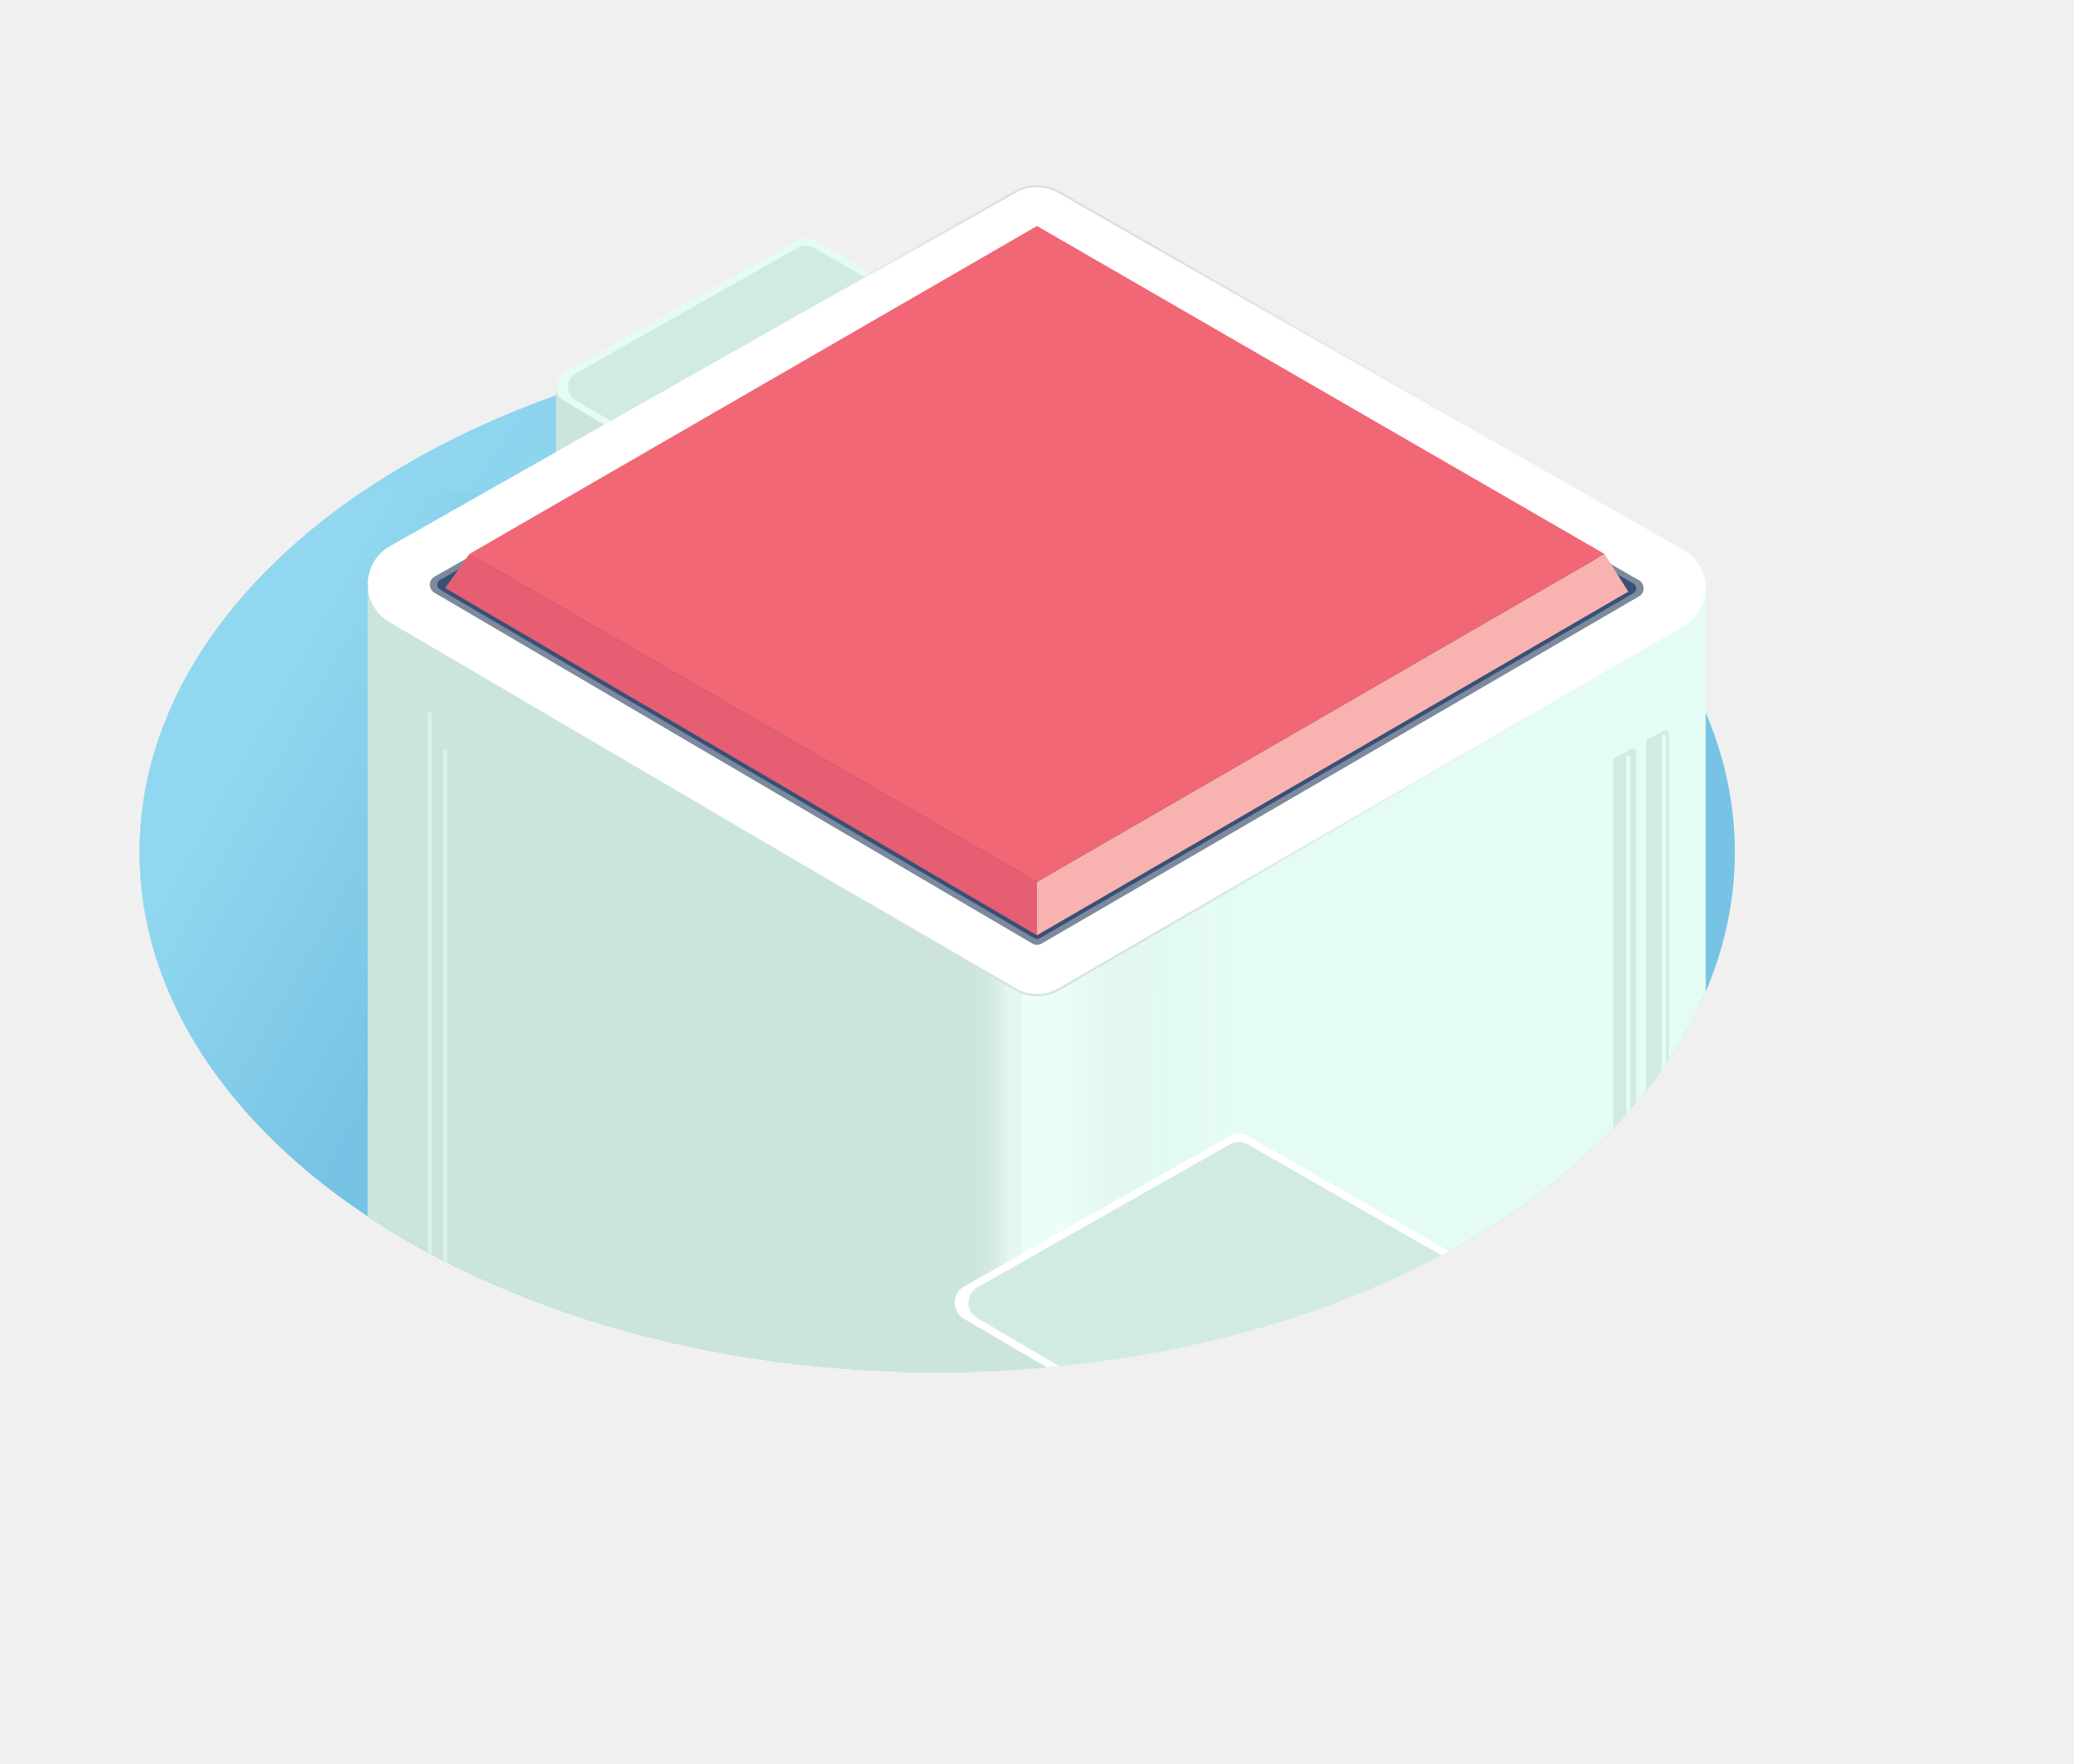
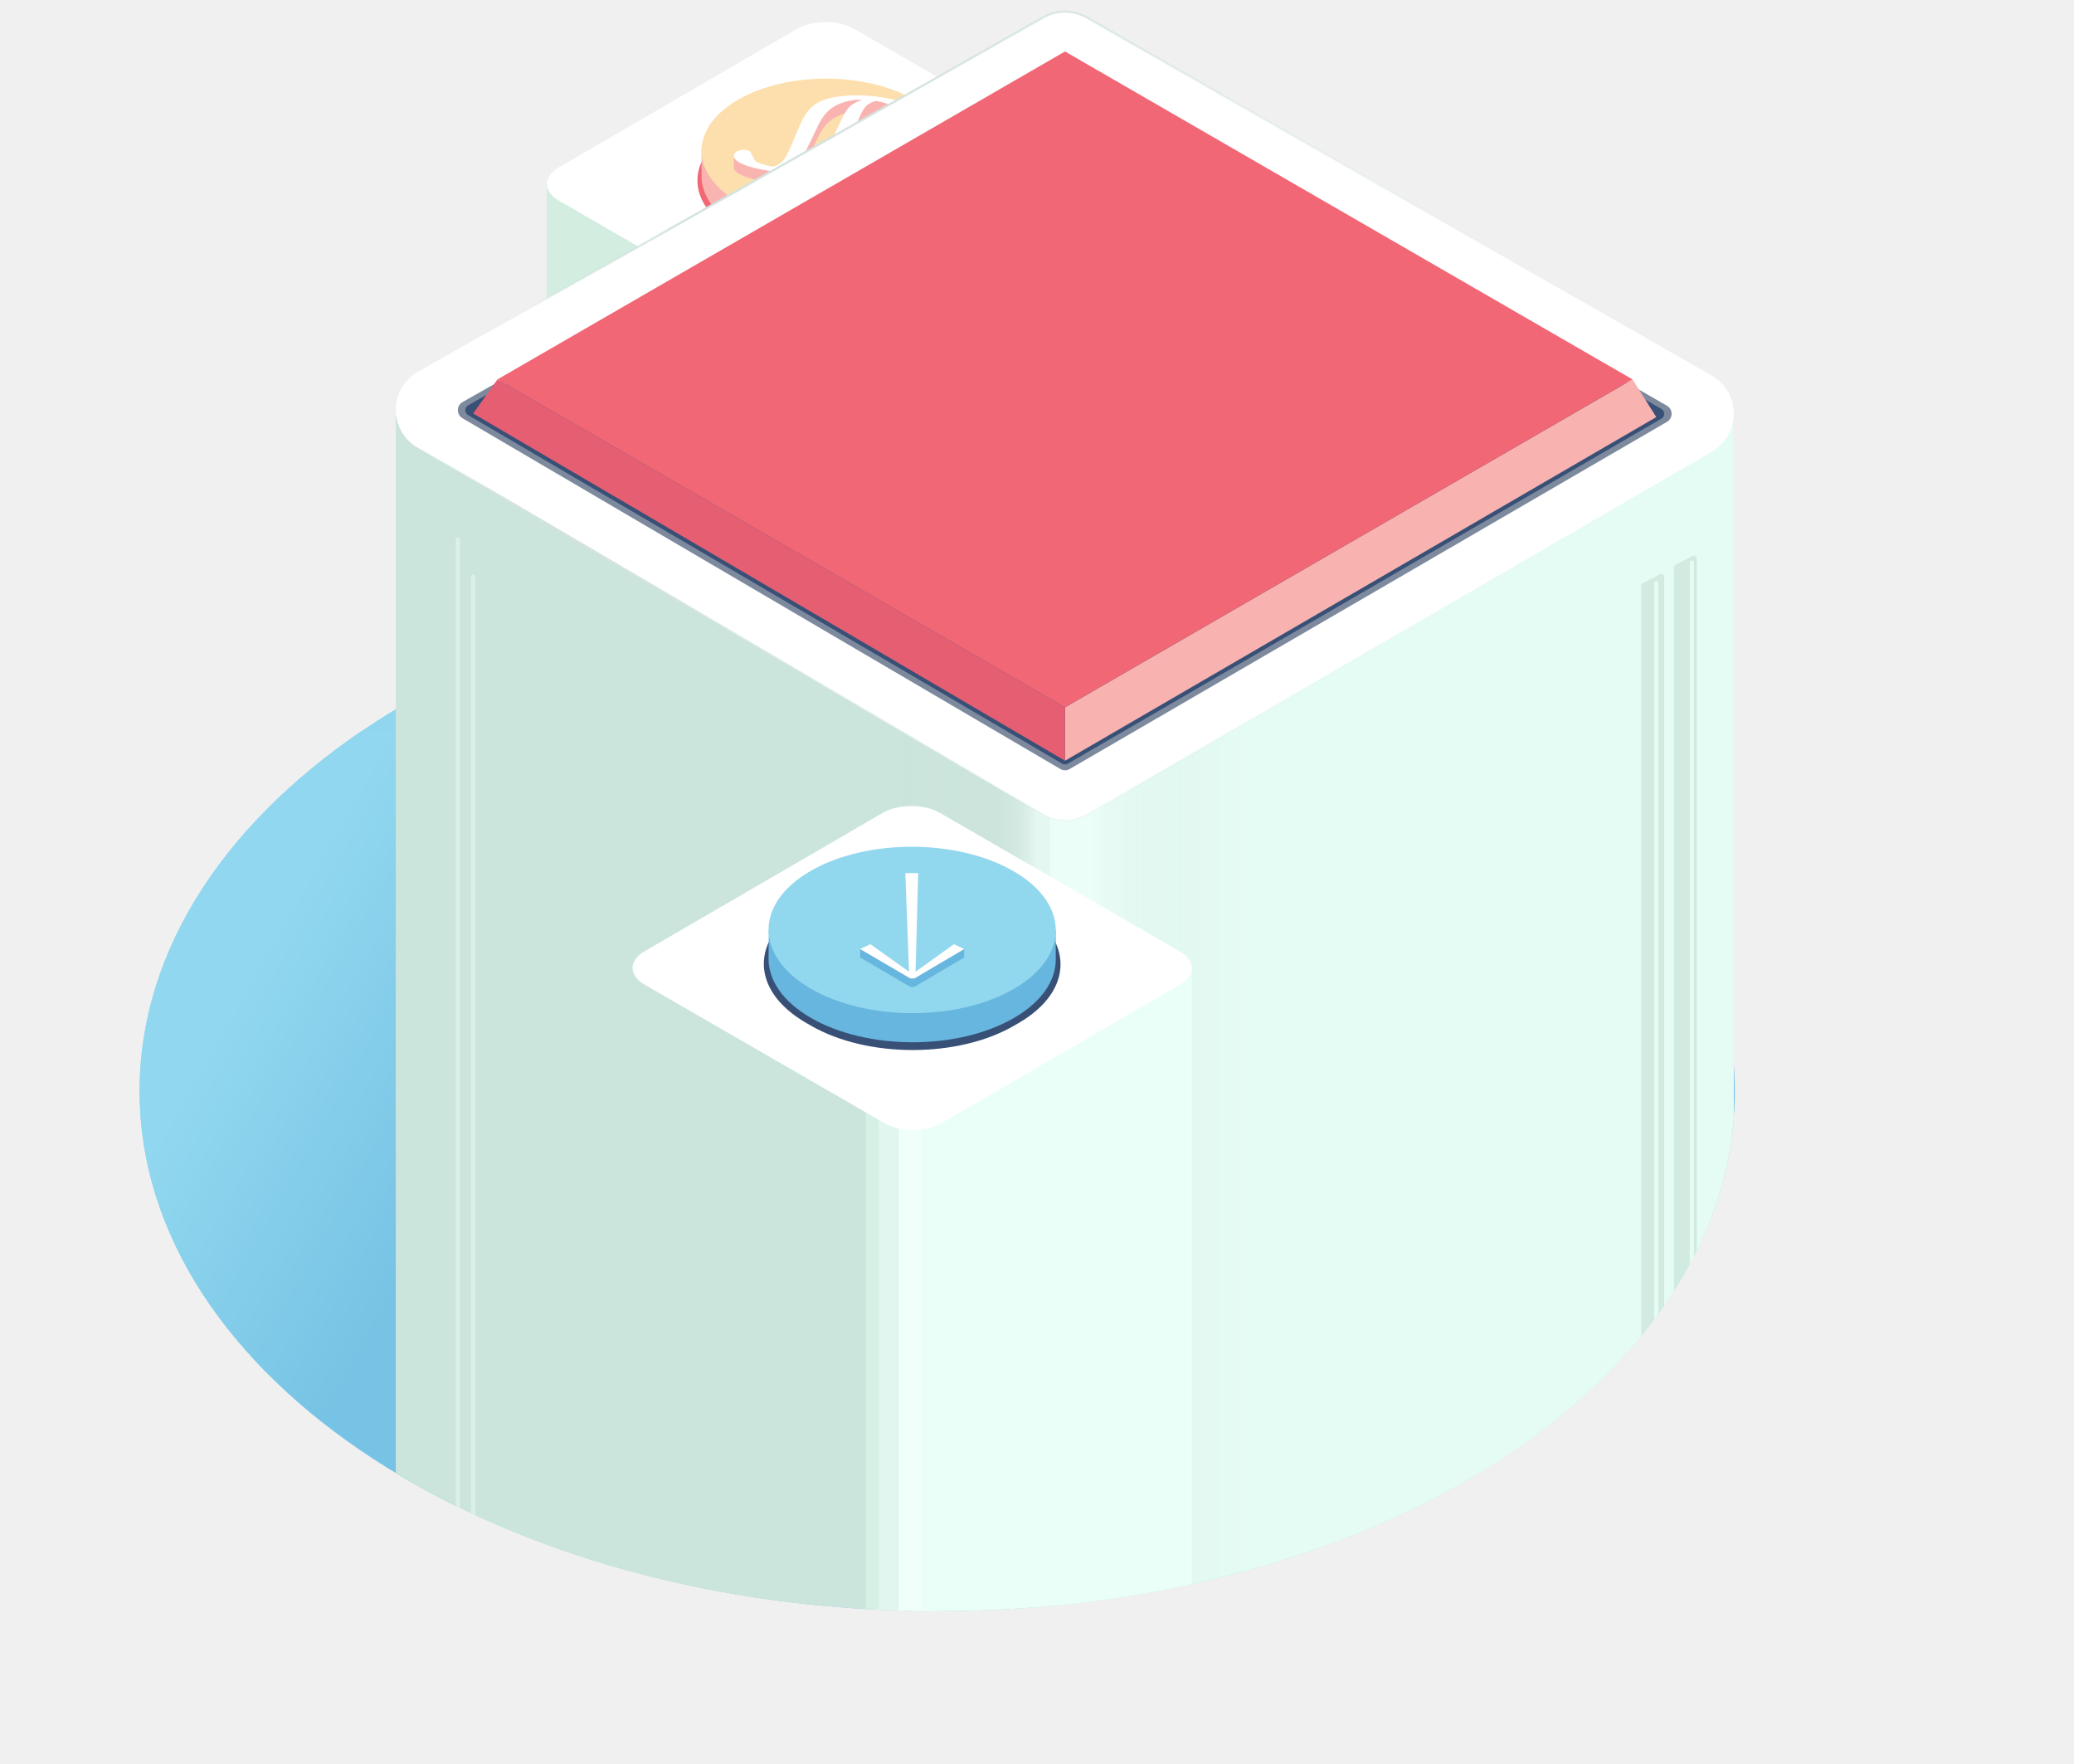
<svg xmlns="http://www.w3.org/2000/svg" id="Layer_2" viewBox="0 0 1920 1632.53">
  <defs>
    <clipPath id="clippath">
-       <path d="M1606,788.81c0,265.84-330.58,481.34-738.38,481.34S129.25,1054.65,129.25,788.81V143.56H1606V788.81Z" style="fill:none;" />
+       <path d="M1606,1009.89c0,267.09-330.58,481.34-738.38,481.34S129.25,1275.72,129.25,1009.89V0H1606V1009.89Z" style="fill:none;" />
    </clipPath>
-     <linearGradient id="linear-gradient" x1="296.14" y1="422.69" x2="1539.61" y2="1219.31" gradientUnits="userSpaceOnUse">
+     <linearGradient id="linear-gradient" x1="296.14" y1="643.77" x2="1539.61" y2="1440.39" gradientUnits="userSpaceOnUse">
      <stop offset="0" stop-color="#91d7ef" />
      <stop offset=".72" stop-color="#77c3e5" />
    </linearGradient>
    <clipPath id="clippath-1">
-       <ellipse cx="867.63" cy="788.81" rx="738.38" ry="481.34" style="fill:none;" />
+       <ellipse cx="867.63" cy="1009.89" rx="738.38" ry="481.34" style="fill:none;" />
    </clipPath>
-     <linearGradient id="linear-gradient-2" x1="68.88" y1="594.44" x2="659.83" y2="929.13" gradientUnits="userSpaceOnUse">
+     <linearGradient id="linear-gradient-2" x1="68.88" y1="815.52" x2="659.83" y2="1150.21" gradientUnits="userSpaceOnUse">
      <stop offset=".27" stop-color="#91d7ef" />
      <stop offset=".66" stop-color="#77c3e5" />
    </linearGradient>
-     <linearGradient id="linear-gradient-3" x1="745.71" y1="1207.11" x2="1146.74" y2="1207.11" gradientUnits="userSpaceOnUse">
+     <linearGradient id="linear-gradient-3" x1="771.63" y1="1125.38" x2="1172.66" y2="1125.38" gradientUnits="userSpaceOnUse">
      <stop offset="0" stop-color="#cce5dc" stop-opacity="0" />
      <stop offset=".32" stop-color="#c4dbd2" stop-opacity=".02" />
      <stop offset=".33" stop-color="#c5dcd3" stop-opacity=".05" />
      <stop offset=".35" stop-color="#c9dfd6" stop-opacity=".14" />
      <stop offset=".38" stop-color="#cfe4dc" stop-opacity=".28" />
      <stop offset=".41" stop-color="#d8ebe4" stop-opacity=".47" />
      <stop offset=".44" stop-color="#e3f4ee" stop-opacity=".72" />
      <stop offset=".47" stop-color="#f0fffa" />
      <stop offset=".59" stop-color="#f0fffa" />
      <stop offset=".62" stop-color="#ebfcf6" stop-opacity=".89" />
      <stop offset=".68" stop-color="#e3f6ef" stop-opacity=".66" />
      <stop offset=".74" stop-color="#dcf0e9" stop-opacity=".46" />
      <stop offset=".8" stop-color="#d6ece4" stop-opacity=".29" />
      <stop offset=".85" stop-color="#d1e9e0" stop-opacity=".16" />
      <stop offset=".91" stop-color="#cee6de" stop-opacity=".07" />
      <stop offset=".96" stop-color="#cce5dc" stop-opacity=".02" />
      <stop offset="1" stop-color="#cce5dc" stop-opacity="0" />
    </linearGradient>
-     <linearGradient id="linear-gradient-4" x1="339.48" y1="546.69" x2="1580.08" y2="546.69" gradientUnits="userSpaceOnUse">
-       <stop offset="0" stop-color="#cce5dc" stop-opacity="0" />
-       <stop offset=".32" stop-color="#c4dbd2" stop-opacity=".02" />
-       <stop offset=".34" stop-color="#c4dbd2" stop-opacity=".06" />
-       <stop offset=".36" stop-color="#c6dcd3" stop-opacity=".15" />
-       <stop offset=".38" stop-color="#c9ddd5" stop-opacity=".31" />
-       <stop offset=".41" stop-color="#ccdfd8" stop-opacity=".53" />
-       <stop offset=".45" stop-color="#d1e1dc" stop-opacity=".81" />
-       <stop offset=".47" stop-color="#d5e3df" />
-       <stop offset=".59" stop-color="#d5e3de" />
-       <stop offset=".66" stop-color="#d2e3dd" stop-opacity=".74" />
-       <stop offset=".72" stop-color="#d0e3dd" stop-opacity=".51" />
-       <stop offset=".78" stop-color="#cee4dc" stop-opacity=".33" />
-       <stop offset=".84" stop-color="#cde4dc" stop-opacity=".18" />
-       <stop offset=".9" stop-color="#cce4dc" stop-opacity=".08" />
-       <stop offset=".95" stop-color="#cce4dc" stop-opacity=".02" />
+     <linearGradient id="linear-gradient-4" x1="372.42" y1="6.03" x2="1430.83" y2="653.23" gradientUnits="userSpaceOnUse">
+       <stop offset=".18" stop-color="#c4dbd2" stop-opacity=".02" />
+       <stop offset=".18" stop-color="#c4dbd2" stop-opacity=".06" />
+       <stop offset=".2" stop-color="#c6dcd3" stop-opacity=".15" />
+       <stop offset=".21" stop-color="#c9ddd5" stop-opacity=".31" />
+       <stop offset=".23" stop-color="#ccdfd8" stop-opacity=".53" />
+       <stop offset=".25" stop-color="#d1e1dc" stop-opacity=".81" />
+       <stop offset=".26" stop-color="#d5e3df" />
+       <stop offset=".34" stop-color="#d5e3de" />
+       <stop offset=".44" stop-color="#d2e3dd" stop-opacity=".74" />
+       <stop offset=".54" stop-color="#d0e3dd" stop-opacity=".51" />
+       <stop offset=".65" stop-color="#cee4dc" stop-opacity=".33" />
+       <stop offset=".74" stop-color="#cde4dc" stop-opacity=".18" />
+       <stop offset=".84" stop-color="#cce4dc" stop-opacity=".08" />
+       <stop offset=".92" stop-color="#cce4dc" stop-opacity=".02" />
      <stop offset="1" stop-color="#cce5dc" stop-opacity="0" />
    </linearGradient>
  </defs>
  <g id="Artwork">
    <rect width="1920" height="1632.53" style="fill:none;" />
    <g style="clip-path:url(#clippath);">
      <g>
-         <ellipse cx="867.63" cy="788.81" rx="738.38" ry="481.34" style="fill:url(#linear-gradient);" />
+         <g>
+           <rect x="506.1" y="170.37" width="258.89" height="432.81" style="fill:#d3ede1;" />
+           <rect x="765.09" y="170.37" width="258.89" height="432.81" style="fill:#e5fcf4;" />
+           <rect x="752.23" y="230.02" width="21.83" height="373.16" style="fill:#f0fffa;" />
+           <rect x="774.06" y="230.02" width="16.15" height="373.16" style="fill:#e9fff8;" />
+           <rect x="733.79" y="230.02" width="18.44" height="373.16" style="fill:#e1f6ee;" />
+           <rect x="722.15" y="230.02" width="11.64" height="373.16" style="fill:#d7f0e5;" />
+           <path d="M1012.93,155.04L790.77,26.78c-14.66-8.46-38.36-8.46-52.92,0l-220.71,128.26c-14.57,8.47-14.49,22.19,.17,30.65l222.15,128.26c14.67,8.47,38.35,8.47,52.92,0l220.71-128.26c14.56-8.46,14.49-22.19-.17-30.65" style="fill:#fff;" />
+           <path d="M850.49,119.91l-3.83-2.21c-45.33-26.17-118.58-26.17-163.61,0l-3.81,2.21c-45.03,26.17-44.79,68.6,.53,94.77l3.83,2.21c45.33,26.17,118.58,26.17,163.61,0l3.81-2.21c45.03-26.17,44.79-68.6-.53-94.77" style="fill:#f16775;" />
+           <path d="M880.82,138.21h-8.49c-5.69-8.13-14.25-15.76-25.66-22.35-45.33-26.17-118.58-26.17-163.61,0-11.34,6.59-19.81,14.21-25.41,22.35h-8.19v23.47c-.03,.82-.02,1.64,0,2.47v1.16h.05c.96,16.46,12.32,32.77,34.08,45.33,45.33,26.17,118.58,26.17,163.61,0,21.62-12.56,32.8-28.87,33.57-45.33h.05v-27.09Z" style="fill:#f9b4b1;" />
+           <path d="M846.67,92.42c-45.33-26.17-118.58-26.17-163.61,0-45.03,26.17-44.79,68.6,.54,94.77,45.33,26.17,118.58,26.17,163.61,0,45.04-26.17,44.79-68.6-.53-94.77" style="fill:#fcdfac;" />
+           <path d="M742.89,155.64c2.12-3.18,4.18-7.38,7.05-13.24l5.73-12.04c4.06-8.6,8.11-16.22,16.86-21.3,7.33-4.26,15.8-5.9,24.15-6.15l.72,.41c-1.84,.73-4.24,1.63-6.49,2.95-6.35,3.52-9,8.69-14.45,20.4l-5.74,12.04c-2.1,4.34-4.19,8.36-6.86,11.92m76.92-44.8c-21.25-24.21-65.53-17.58-84.53,.35-6.52,6.16-12.23,12.21-15.73,20.48l-6.43,14.91c-3.76,8.76-4.31,9.79-11.22,13.81-2.26,1.31-6.14,1.45-7.56,1.77-6.08-1.07-10.76,.11-14.59-1.77l-6.32-4.55c-3.83-2.21-15.05-7.11-15.05-7.11l-.04,10.98c-.15,1.95,1.29,4.17,4.96,6.29,14.61,8.44,63.16,14.91,85.44,1.96,7.61-4.42,12.53-12.21,16.15-20.57l6.42-14.91c3.78-8.6,5.85-17.04,12.62-20.97,2.68-1.56,4.51-1.96,6.2-2.46,6.23,1.15,11.76,3.03,15.73,4.83l5.15,9.5c3.69,2.13,9.2,1.89,12.45,0,1.74-1.01,2.75-2.34,2.85-3.83v-10.94l-6.52,2.21Z" style="fill:#f9b4b1;" />
+           <path d="M729,155.06c1.84-.73,4.23-1.64,6.49-2.95,6.2-3.61,8.72-8.68,14.45-20.4l5.73-12.04c4.06-8.6,8.11-16.22,16.86-21.3,7.33-4.26,15.8-5.9,24.15-6.15l.72,.41c-1.84,.73-4.24,1.63-6.49,2.95-6.35,3.52-9,8.69-14.45,20.4l-5.74,12.04c-4.19,8.69-8.39,16.06-17.14,21.14-7.33,4.26-15.66,5.98-24.01,6.23l-.57-.33m113.11-57.68c-13.76-7.95-63.45-14.91-85.87-1.88-7.75,4.51-12.23,12.21-15.73,20.48l-6.43,14.91c-3.76,8.76-6.68,17.37-13.59,21.38-2.26,1.31-3.96,1.64-5.37,1.97-6.08-1.07-11.75-2.87-15.58-4.75l-5.14-9.34c-3.83-2.21-8.93-1.88-12.17,0-3.95,2.29-4.49,6.39,2.04,10.16,14.61,8.44,63.16,14.91,85.44,1.96,7.61-4.42,12.53-12.21,16.15-20.57l6.42-14.91c3.78-8.6,5.85-17.04,12.62-20.97,2.68-1.56,4.51-1.96,6.2-2.46,6.23,1.15,11.76,3.03,15.73,4.83l5.15,9.5c3.69,2.13,9.2,1.89,12.45,0,4.09-2.37,4.2-6.56-2.32-10.32" style="fill:#fff;" />
+         </g>
+         <ellipse cx="867.63" cy="1009.89" rx="738.38" ry="481.34" style="fill:url(#linear-gradient);" />
        <g style="clip-path:url(#clippath-1);">
-           <rect x="129.25" y="455.47" width="654.48" height="716.99" style="fill:url(#linear-gradient-2);" />
+           <rect x="129.25" y="676.55" width="654.48" height="716.99" style="fill:url(#linear-gradient-2);" />
        </g>
+         <path d="M1605,385.26H988.86c-1.99-.15-3.98-.15-5.97,0H366.4V1450.2h.12c-1.07,14.57,5.56,29.63,19.95,38.08l579.05,116.68c12.64,7.41,28.29,7.45,40.96,.08l578.31-113.07c15.68-9.11,22.21-26.09,19.65-41.77h.56V385.26Z" style="fill:#cce5dc;" />
+         <path d="M982.89,385.26h-10.75V1608.07c11.21,4.09,23.8,3.1,34.33-3.02l578.31-113.07c15.68-9.11,22.21-26.09,19.65-41.77h.56V385.26H988.86c-1.99-.15-3.98-.15-5.97,0Z" style="fill:#e5fcf4;" />
+         <path d="M1172.66,657.46l-166.19,96.57c-12.67,7.36-28.32,7.33-40.96-.08l-193.88-113.73v921.01l193.88,43.73c12.64,7.41,28.29,7.45,40.96,.08l166.19-46.57V657.46Z" style="fill:url(#linear-gradient-3); opacity:.7;" />
+         <path d="M1006.48,754.04l578.31-336.07c27.04-15.72,26.93-54.82-.21-70.37L1006.05,16.11c-12.45-7.13-27.73-7.17-40.22-.1L387,343.89c-27.23,15.42-27.53,54.55-.53,70.38l579.05,339.68c12.64,7.41,28.29,7.45,40.96,.08Z" style="fill:#fff;" />
+         <path d="M986.06,760.53c-7.29,0-14.57-1.9-21.06-5.71L385.96,415.13c-12.99-7.62-20.68-21.16-20.56-36.22,.11-15.06,8-28.48,21.11-35.9L965.34,15.14c12.73-7.21,28.52-7.17,41.21,.1l578.53,331.49c13.06,7.48,20.88,20.94,20.93,35.99,.05,15.05-7.7,28.55-20.71,36.11l-578.31,336.07c-6.46,3.75-13.69,5.63-20.91,5.63Zm-.21-748.77c-6.75,0-13.5,1.71-19.53,5.12L387.49,344.76c-12.47,7.06-19.98,19.84-20.09,34.18-.11,14.33,7.21,27.22,19.57,34.48l579.05,339.68c12.31,7.22,27.62,7.25,39.96,.08h0l578.31-336.07c12.39-7.2,19.76-20.05,19.71-34.38-.04-14.33-7.49-27.13-19.92-34.26L1005.55,16.98c-6.07-3.48-12.88-5.22-19.7-5.22Z" style="fill:url(#linear-gradient-4);" />
+         <path d="M990.3,711.78l552.87-321.29c5.77-3.35,5.74-11.69-.05-15L990.21,58.68c-2.65-1.52-5.91-1.53-8.57-.02L428.26,372.11c-5.81,3.29-5.87,11.63-.11,15.01l553.42,324.65c2.69,1.58,6.03,1.59,8.73,.02Z" style="fill:#7d899d;" />
+         <path d="M988.55,706.84l549.49-319.32c3.46-2.01,3.45-7.01-.03-9L988.49,63.66c-1.59-.91-3.55-.92-5.15-.01L433.37,375.18c-3.48,1.97-3.52,6.98-.07,9.01l550.01,322.65c1.62,.95,3.62,.95,5.24,.01Z" style="fill:#385076;" />
+         <polygon points="985.92 654.72 985.92 704.14 1533.3 386.05 1511.3 351.17 985.92 654.72" style="fill:#f8b3b0;" />
+         <polygon points="985.92 654.72 985.92 704.14 438.04 382.75 460.54 351.17 985.92 654.72" style="fill:#e55e72;" />
+         <path d="M1536.66,531.55l-15.79,8.17c-.9,.47-1.47,1.4-1.47,2.41v867.78c0,1.5,1.22,2.72,2.72,2.72h15.79c1.5,0,2.72-1.22,2.72-2.72V533.96c0-2.04-2.16-3.35-3.96-2.41Z" style="fill:#d1ebe1;" />
+         <path d="M1566.87,514.6l-15.79,8.17c-.9,.47-1.47,1.4-1.47,2.41v867.78c0,1.5,1.22,2.72,2.72,2.72h15.79c1.5,0,2.72-1.22,2.72-2.72V517.01c0-2.04-2.16-3.35-3.96-2.41Z" style="fill:#d1ebe1;" />
+         <line x1="423.87" y1="499.64" x2="423.87" y2="1450.2" style="fill:none; stroke:#daf0e8; stroke-linecap:round; stroke-miterlimit:10; stroke-width:4px;" />
+         <line x1="1533.3" y1="539.84" x2="1533.3" y2="1490.39" style="fill:none; stroke:#e5fcf4; stroke-linecap:round; stroke-miterlimit:10; stroke-width:4px;" />
+         <line x1="1566.21" y1="520.74" x2="1566.21" y2="1471.3" style="fill:none; stroke:#e5fcf4; stroke-linecap:round; stroke-miterlimit:10; stroke-width:4px;" />
+         <line x1="438.04" y1="533.82" x2="438.04" y2="1484.38" style="fill:none; stroke:#daf0e8; stroke-linecap:round; stroke-miterlimit:10; stroke-width:4px;" />
+         <polygon points="985.92 47.63 1511.3 351.17 985.92 654.72 460.54 351.17 985.92 47.63" style="fill:#f16775;" />
        <g>
-           <path d="M976.81,355.28h-178.15c-.57-.15-1.15-.15-1.73,0h-282.32v365.34h.03c-.31,14.57,1.61,29.63,5.77,38.08l271.5,528.3c3.65,7.41,8.18,7.45,11.84,.08l167.22-336.07c4.53-9.11,6.42-26.09,5.68-41.77h.16V355.28Z" style="fill:#cce5dc;" />
-           <path d="M753.46,497.88l215.81-125.41c10.09-5.86,10.05-20.46-.08-26.26l-215.88-123.7c-4.65-2.66-10.35-2.68-15.01-.04l-216,122.35c-10.16,5.76-10.27,20.36-.2,26.26l216.08,126.76c4.72,2.77,10.56,2.78,15.29,.03Z" style="fill:#e5fcf4;" />
-           <path d="M753.09,491.21l205.35-119.34c9.6-5.58,9.56-19.47-.08-24.99l-205.43-117.71c-4.42-2.53-9.85-2.55-14.28-.04l-205.54,116.43c-9.67,5.48-9.77,19.37-.19,24.99l205.61,120.62c4.49,2.63,10.05,2.64,14.55,.03Z" style="fill:#d1ebe1;" />
+           <rect x="844.41" y="896" width="258.89" height="644.12" style="fill:#e9fff8;" />
+           <rect x="831.55" y="955.65" width="21.83" height="584.48" style="fill:#f0fffa;" />
+           <rect x="853.38" y="955.65" width="16.15" height="584.48" style="fill:#e9fff8;" />
+           <rect x="813.11" y="955.65" width="18.44" height="584.48" style="fill:#e1f6ee;" />
+           <rect x="801.47" y="955.65" width="11.64" height="584.48" style="fill:#d7f0e5;" />
+           <path d="M1092.25,880.67l-222.15-128.26c-14.66-8.46-38.36-8.46-52.92,0l-220.71,128.26c-14.57,8.47-14.49,22.19,.17,30.65l222.15,128.26c14.67,8.47,38.35,8.47,52.92,0l220.71-128.26c14.56-8.46,14.49-22.19-.17-30.65" style="fill:#fff;" />
+           <g>
+             <path d="M942.54,837.92l-4.41-2.54c-52.09-30.07-136.27-30.07-188.02,0l-4.38,2.54c-51.75,30.07-51.47,78.84,.61,108.91l4.41,2.54c52.09,30.07,136.27,30.07,188.02,0l4.38-2.54c51.75-30.07,51.47-78.83-.61-108.9" style="fill:#385076;" />
+             <path d="M711.71,860.78l-.22,26.95c.11,19.71,13.2,39.42,39.25,54.45,52.09,30.07,136.27,30.07,188.02,0,25.88-15.04,38.75-34.75,38.63-54.46l-.05-26.96h-265.63Z" style="fill:#67b6df;" />
+             <path d="M938.15,806.33c-52.09-30.08-136.27-30.07-188.02,0-51.75,30.07-51.47,78.83,.62,108.91,52.09,30.07,136.27,30.07,188.02,0,51.75-30.08,51.47-78.84-.61-108.91" style="fill:#91d7ee;" />
+             <g>
+               <polygon points="841.8 903.11 796.3 878.46 796.31 886.27 842.7 913.45 846.51 913.45 892.59 886.27 892.59 878.46 846.84 903.28 841.8 903.11" style="fill:#67b6df;" />
+               <polyline points="850 808.12 838.1 808.12 841.53 899.4 805.71 873.92 796.3 878.46 842.7 905.63 846.51 905.63 892.59 878.46 883.14 873.92 847.59 899.4 850 808.12" style="fill:#fff;" />
+             </g>
+           </g>
        </g>
-         <path d="M1579.08,546.8H962.94c-1.99-.15-3.98-.15-5.97,0H340.48v682.32h.12c-1.07,14.57,5.56,29.63,19.95,38.08l579.05,339.68c12.64,7.41,28.29,7.45,40.96,.08l578.31-336.07c15.68-9.11,22.21-26.09,19.65-41.77h.56V546.8Z" style="fill:#cce5dc;" />
-         <path d="M956.97,546.8h-10.75V1609.98c11.21,4.09,23.8,3.1,34.33-3.02l578.31-336.07c15.68-9.11,22.21-26.09,19.65-41.77h.56V546.8H962.94c-1.99-.15-3.98-.15-5.97,0Z" style="fill:#e5fcf4;" />
-         <path d="M1146.74,819.01l-166.19,96.57c-12.67,7.36-28.32,7.33-40.96-.08l-193.88-113.73v691.38l193.88,113.73c12.64,7.41,28.29,7.45,40.96,.08l166.19-96.57V819.01Z" style="fill:url(#linear-gradient-3); opacity:.7;" />
-         <path d="M980.56,915.58l578.31-336.07c27.04-15.72,26.93-54.82-.21-70.37L980.13,177.66c-12.45-7.13-27.73-7.17-40.22-.1L361.08,505.43c-27.23,15.42-27.53,54.55-.53,70.38l579.05,339.68c12.64,7.41,28.29,7.45,40.96,.08Z" style="fill:#fff;" />
-         <path d="M960.15,922.07c-7.29,0-14.57-1.9-21.06-5.71L360.04,576.68c-12.99-7.62-20.68-21.16-20.56-36.22,.11-15.06,8-28.48,21.11-35.9L939.42,176.69c12.73-7.21,28.52-7.17,41.21,.1l578.53,331.49c13.06,7.48,20.88,20.94,20.93,35.99,.05,15.05-7.7,28.55-20.71,36.11l-578.31,336.07c-6.46,3.75-13.69,5.63-20.91,5.63Zm-.21-748.77c-6.75,0-13.5,1.71-19.53,5.12L361.57,506.3c-12.47,7.06-19.98,19.84-20.09,34.18-.11,14.33,7.21,27.22,19.57,34.48l579.05,339.68c12.31,7.22,27.62,7.25,39.96,.08h0l578.31-336.07c12.39-7.2,19.76-20.05,19.71-34.38-.04-14.33-7.49-27.13-19.92-34.26L979.63,178.52c-6.07-3.48-12.88-5.22-19.7-5.22Z" style="fill:url(#linear-gradient-4);" />
-         <path d="M964.38,873.33l552.87-321.29c5.77-3.35,5.74-11.69-.05-15L964.29,220.22c-2.65-1.52-5.91-1.53-8.57-.02L402.34,533.66c-5.81,3.29-5.87,11.63-.11,15.01l553.42,324.65c2.69,1.58,6.03,1.59,8.73,.02Z" style="fill:#7d899d;" />
-         <path d="M962.63,868.39l549.49-319.32c3.46-2.01,3.45-7.01-.03-9L962.58,225.2c-1.59-.91-3.55-.92-5.15-.01L407.45,536.72c-3.48,1.97-3.52,6.98-.07,9.01l550.01,322.65c1.62,.95,3.62,.95,5.24,.01Z" style="fill:#385076;" />
-         <polygon points="960 816.26 960 865.69 1507.38 547.6 1485.38 512.72 960 816.26" style="fill:#f8b3b0;" />
-         <polygon points="960 816.26 960 865.69 412.12 544.29 434.62 512.72 960 816.26" style="fill:#e55e72;" />
-         <path d="M1510.74,693.09l-15.79,8.17c-.9,.47-1.47,1.4-1.47,2.41v485.15c0,1.5,1.22,2.72,2.72,2.72h15.79c1.5,0,2.72-1.22,2.72-2.72v-493.32c0-2.04-2.16-3.35-3.96-2.41Z" style="fill:#d1ebe1;" />
-         <path d="M1540.95,676.14l-15.79,8.17c-.9,.47-1.47,1.4-1.47,2.41v485.15c0,1.5,1.22,2.72,2.72,2.72h15.79c1.5,0,2.72-1.22,2.72-2.72v-493.32c0-2.04-2.16-3.35-3.96-2.41Z" style="fill:#d1ebe1;" />
-         <line x1="397.95" y1="661.19" x2="397.95" y2="1229.12" style="fill:none; stroke:#daf0e8; stroke-linecap:round; stroke-miterlimit:10; stroke-width:4px;" />
-         <line x1="1507.38" y1="701.39" x2="1507.38" y2="1269.31" style="fill:none; stroke:#e5fcf4; stroke-linecap:round; stroke-miterlimit:10; stroke-width:4px;" />
-         <line x1="1540.29" y1="682.29" x2="1540.29" y2="1250.22" style="fill:none; stroke:#e5fcf4; stroke-linecap:round; stroke-miterlimit:10; stroke-width:4px;" />
-         <line x1="412.12" y1="695.37" x2="412.12" y2="1263.3" style="fill:none; stroke:#daf0e8; stroke-linecap:round; stroke-miterlimit:10; stroke-width:4px;" />
-         <g>
-           <path d="M1409.66,1202.6h-202.68c-.65-.17-1.31-.17-1.96,0h-321.19v177.76h.04c-.35,16.57,1.83,33.71,6.56,43.32l297.91,151.94c4.16,8.44,9.31,8.47,13.48,.1l204.52-67.45c5.16-10.37,7.31-29.68,6.47-47.52h.18l-3.32-258.13Z" style="fill:#cce5dc;" />
-           <path d="M1155.56,1364.84l245.52-142.67c11.48-6.67,11.43-23.27-.09-29.87l-245.61-140.73c-5.28-3.03-11.77-3.04-17.07-.04l-245.74,139.2c-11.56,6.55-11.69,23.16-.23,29.88l245.83,144.21c5.37,3.15,12.01,3.16,17.39,.04Z" style="fill:#fff;" />
-           <path d="M1155.14,1357.25l233.63-135.76c10.93-6.35,10.88-22.15-.09-28.43l-233.71-133.91c-5.03-2.88-11.2-2.9-16.25-.04l-233.84,132.46c-11,6.23-11.12,22.04-.22,28.43l233.92,137.22c5.11,3,11.43,3.01,16.55,.03Z" style="fill:#d1ebe1;" />
-         </g>
-         <polygon points="960 209.18 1485.38 512.72 960 816.26 434.62 512.72 960 209.18" style="fill:#f16775;" />
      </g>
    </g>
  </g>
</svg>
